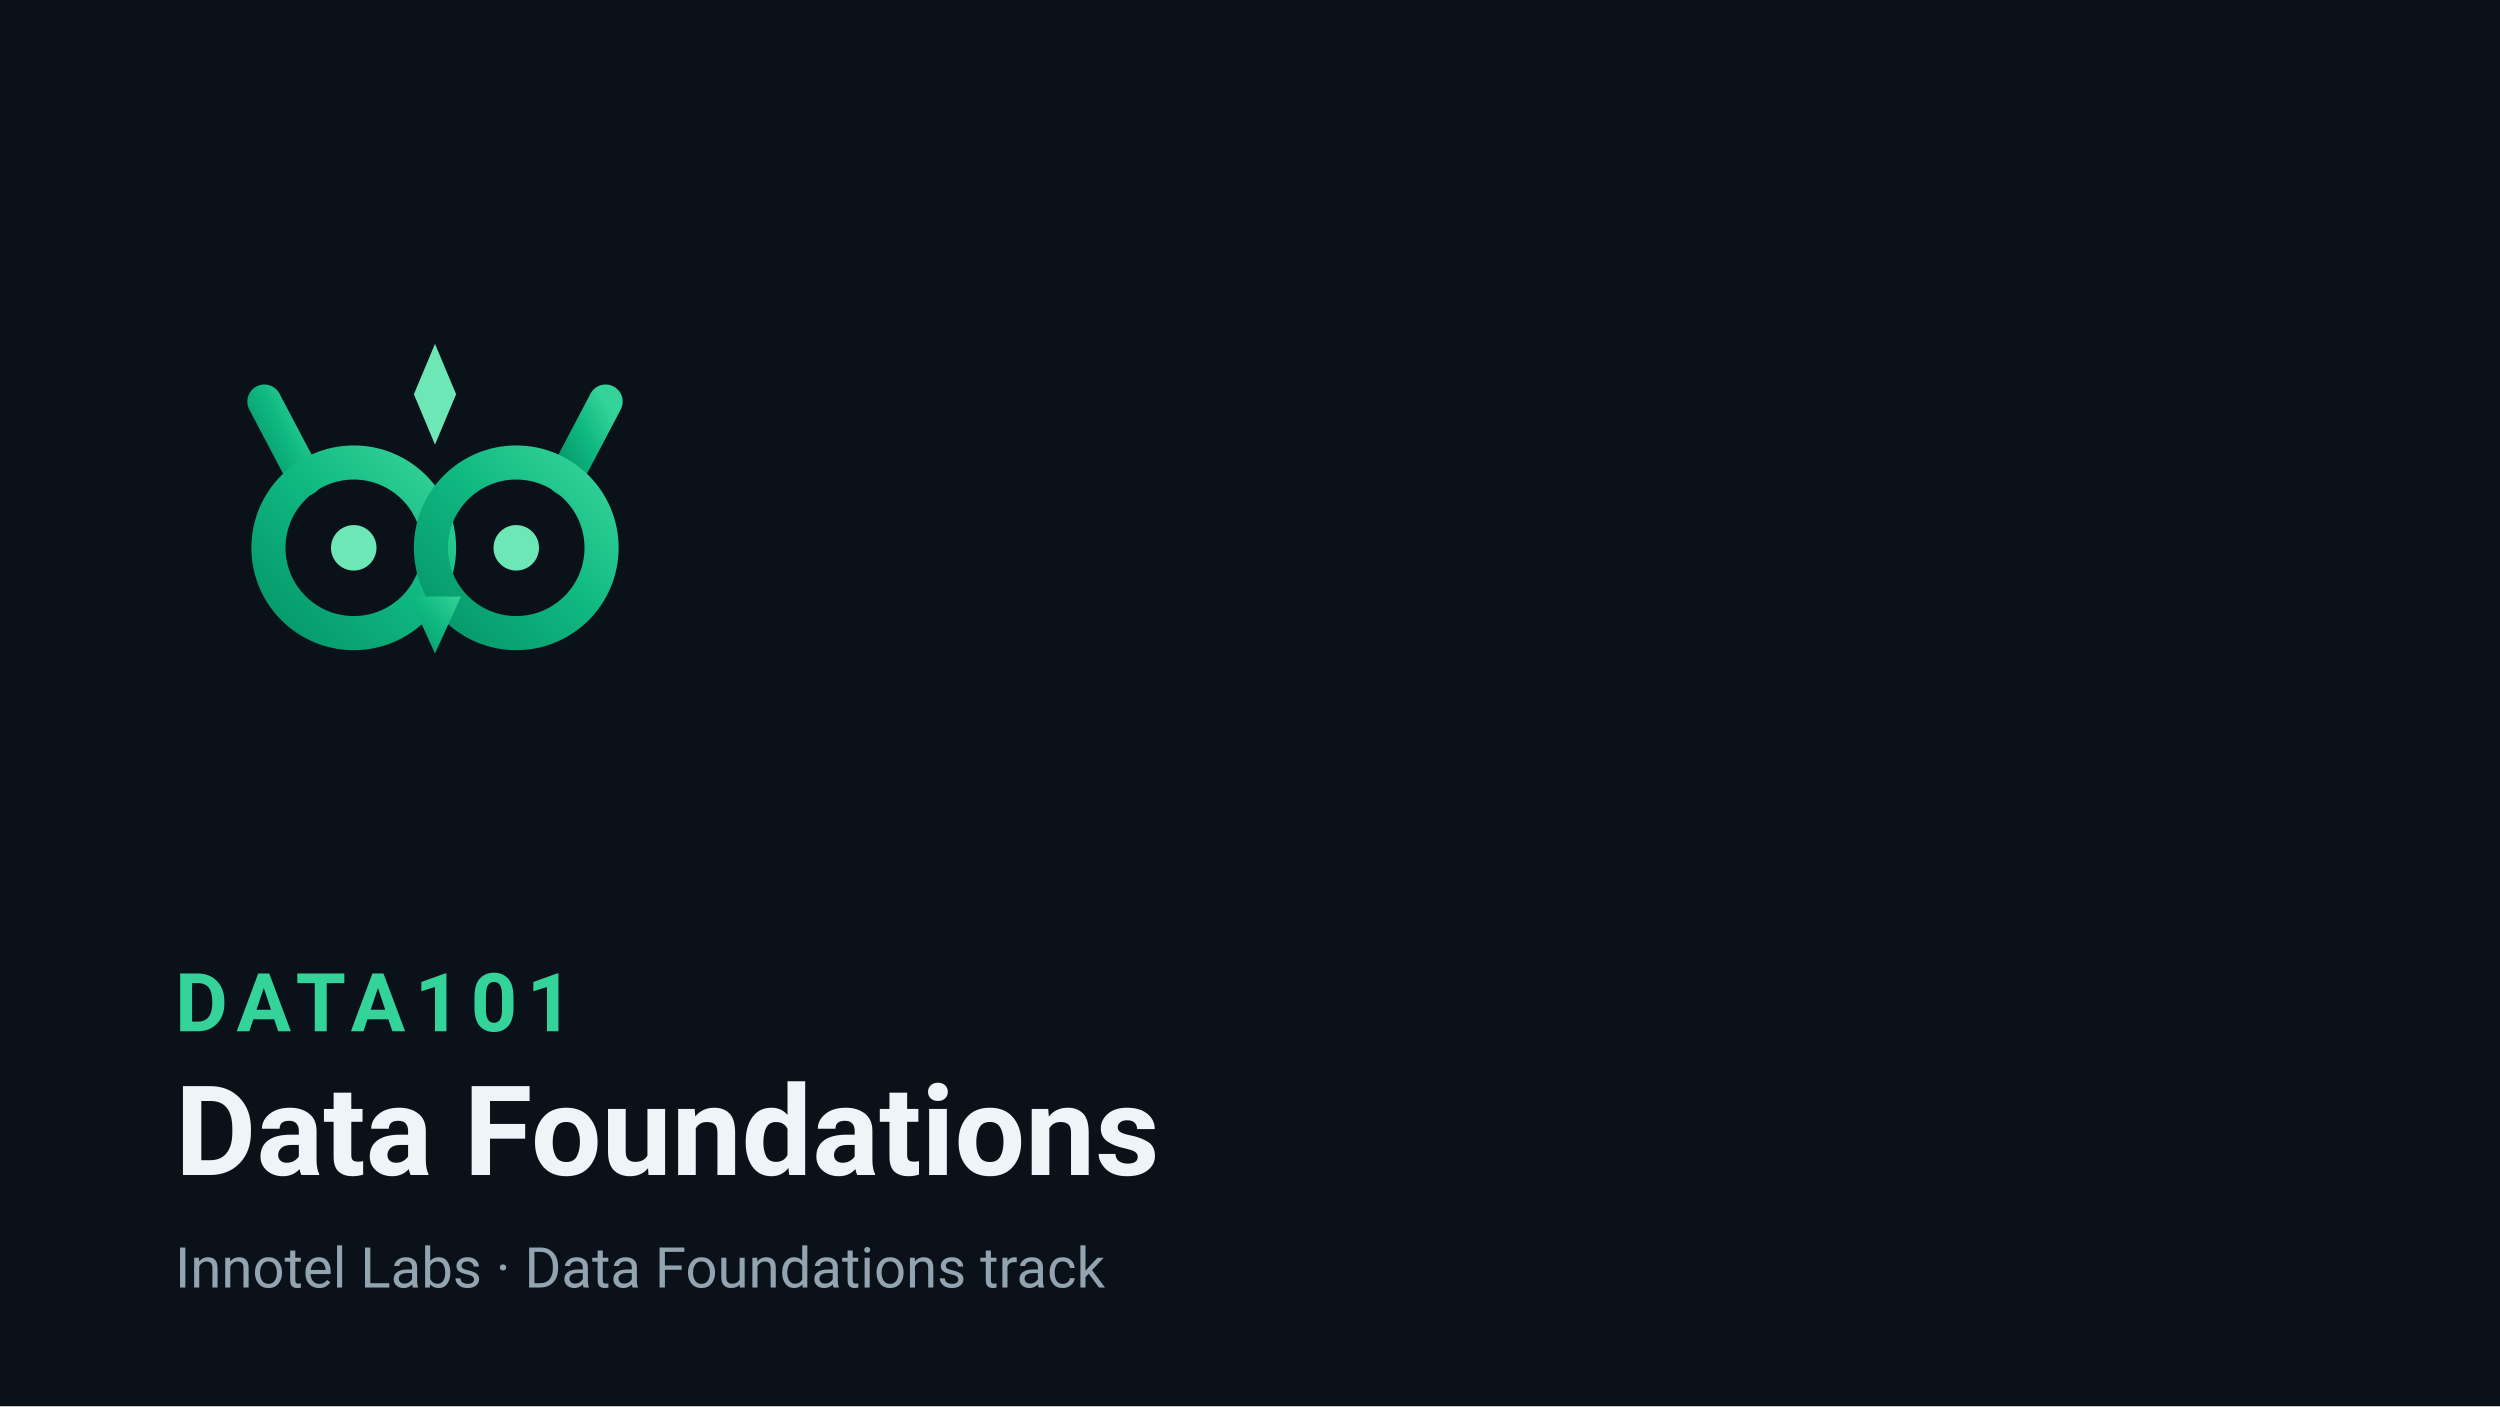
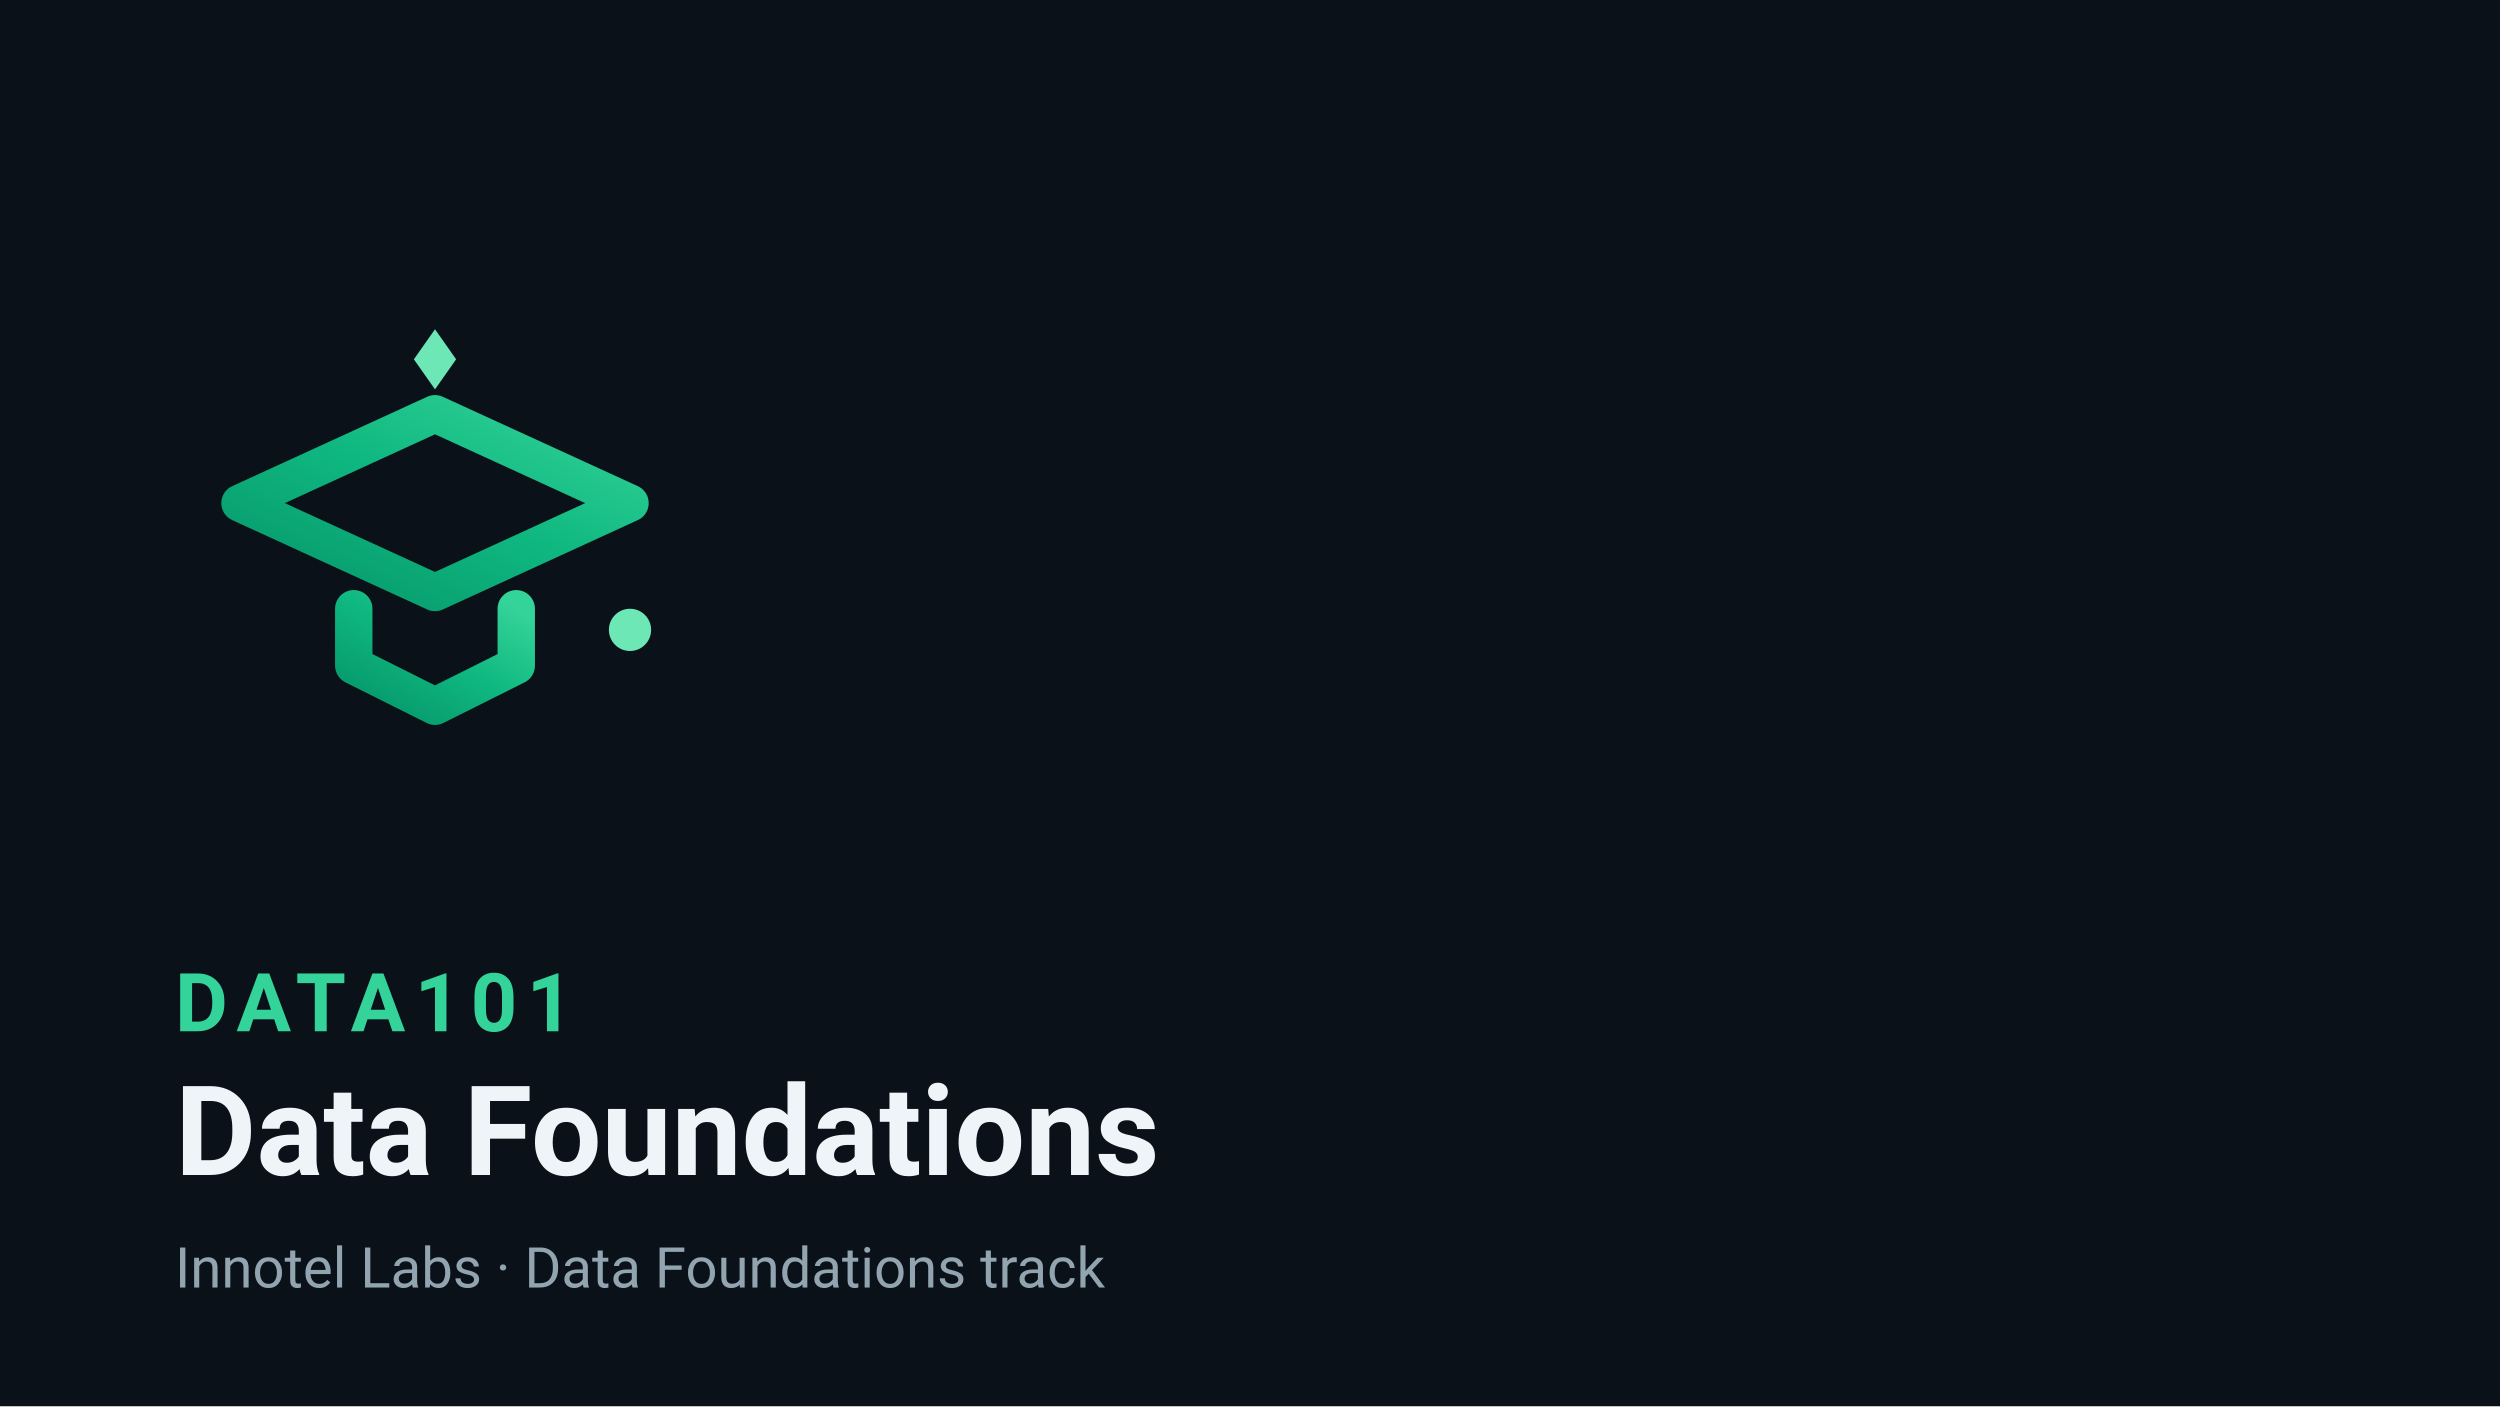
<svg xmlns="http://www.w3.org/2000/svg" viewBox="0 0 800 450" role="img" aria-label="DATA101 — Data Foundations">
  <defs>
    <linearGradient id="g" x1="0" y1="1" x2="1" y2="0">
      <stop offset="0" stop-color="#059669" />
      <stop offset="0.55" stop-color="#10b981" />
      <stop offset="1" stop-color="#34d399" />
    </linearGradient>
  </defs>
  <rect width="800" height="450" fill="#0a1118" />
  <g transform="translate(56 96) scale(2.6)">
-     <g fill="none" stroke="url(#g)" stroke-width="4.2" stroke-linecap="round">
-       <path d="M16 22 L11 12.5" />
-       <path d="M48 22 L53 12.5" />
-       <circle cx="22" cy="30.5" r="10.5" />
-       <circle cx="42" cy="30.5" r="10.5" />
+     <g fill="none" stroke="url(#g)" stroke-width="4.6" stroke-linecap="round" stroke-linejoin="round">
+       <path d="M32 14 L56 25 L32 36 L8 25 L32 14" />
+       <path d="M22 38 L22 45 L32 50 L42 45 L42 38" />
+       <path d="M56 25 L56 38" />
    </g>
-     <circle cx="22" cy="30.5" r="2.8" fill="#6ee7b7" />
-     <circle cx="42" cy="30.5" r="2.8" fill="#6ee7b7" />
-     <path d="M28.8 36.5 L35.2 36.5 L32 43.5 Z" fill="url(#g)" />
-     <path d="M32 5.4 L34.6 11.6 L32 17.8 L29.4 11.6 Z" fill="#6ee7b7" />
+     <circle cx="56" cy="40.6" r="2.6" fill="#6ee7b7" />
+     <path d="M32 3.6 L34.6 7.3 L32 11 L29.4 7.3 Z" fill="#6ee7b7" />
  </g>
  <text x="56" y="330" font-family="ui-sans-serif, system-ui, 'Segoe UI', Roboto, Helvetica, Arial, sans-serif" font-size="26" font-weight="700" letter-spacing="3" fill="#34d399">DATA101</text>
  <text x="56" y="376" font-family="ui-sans-serif, system-ui, 'Segoe UI', Roboto, Helvetica, Arial, sans-serif" font-size="40" font-weight="700" fill="#eef4f8">Data Foundations</text>
  <text x="56" y="412" font-family="ui-sans-serif, system-ui, 'Segoe UI', Roboto, Helvetica, Arial, sans-serif" font-size="18" fill="#93a4b1">Innotel Labs · Data Foundations track</text>
</svg>
